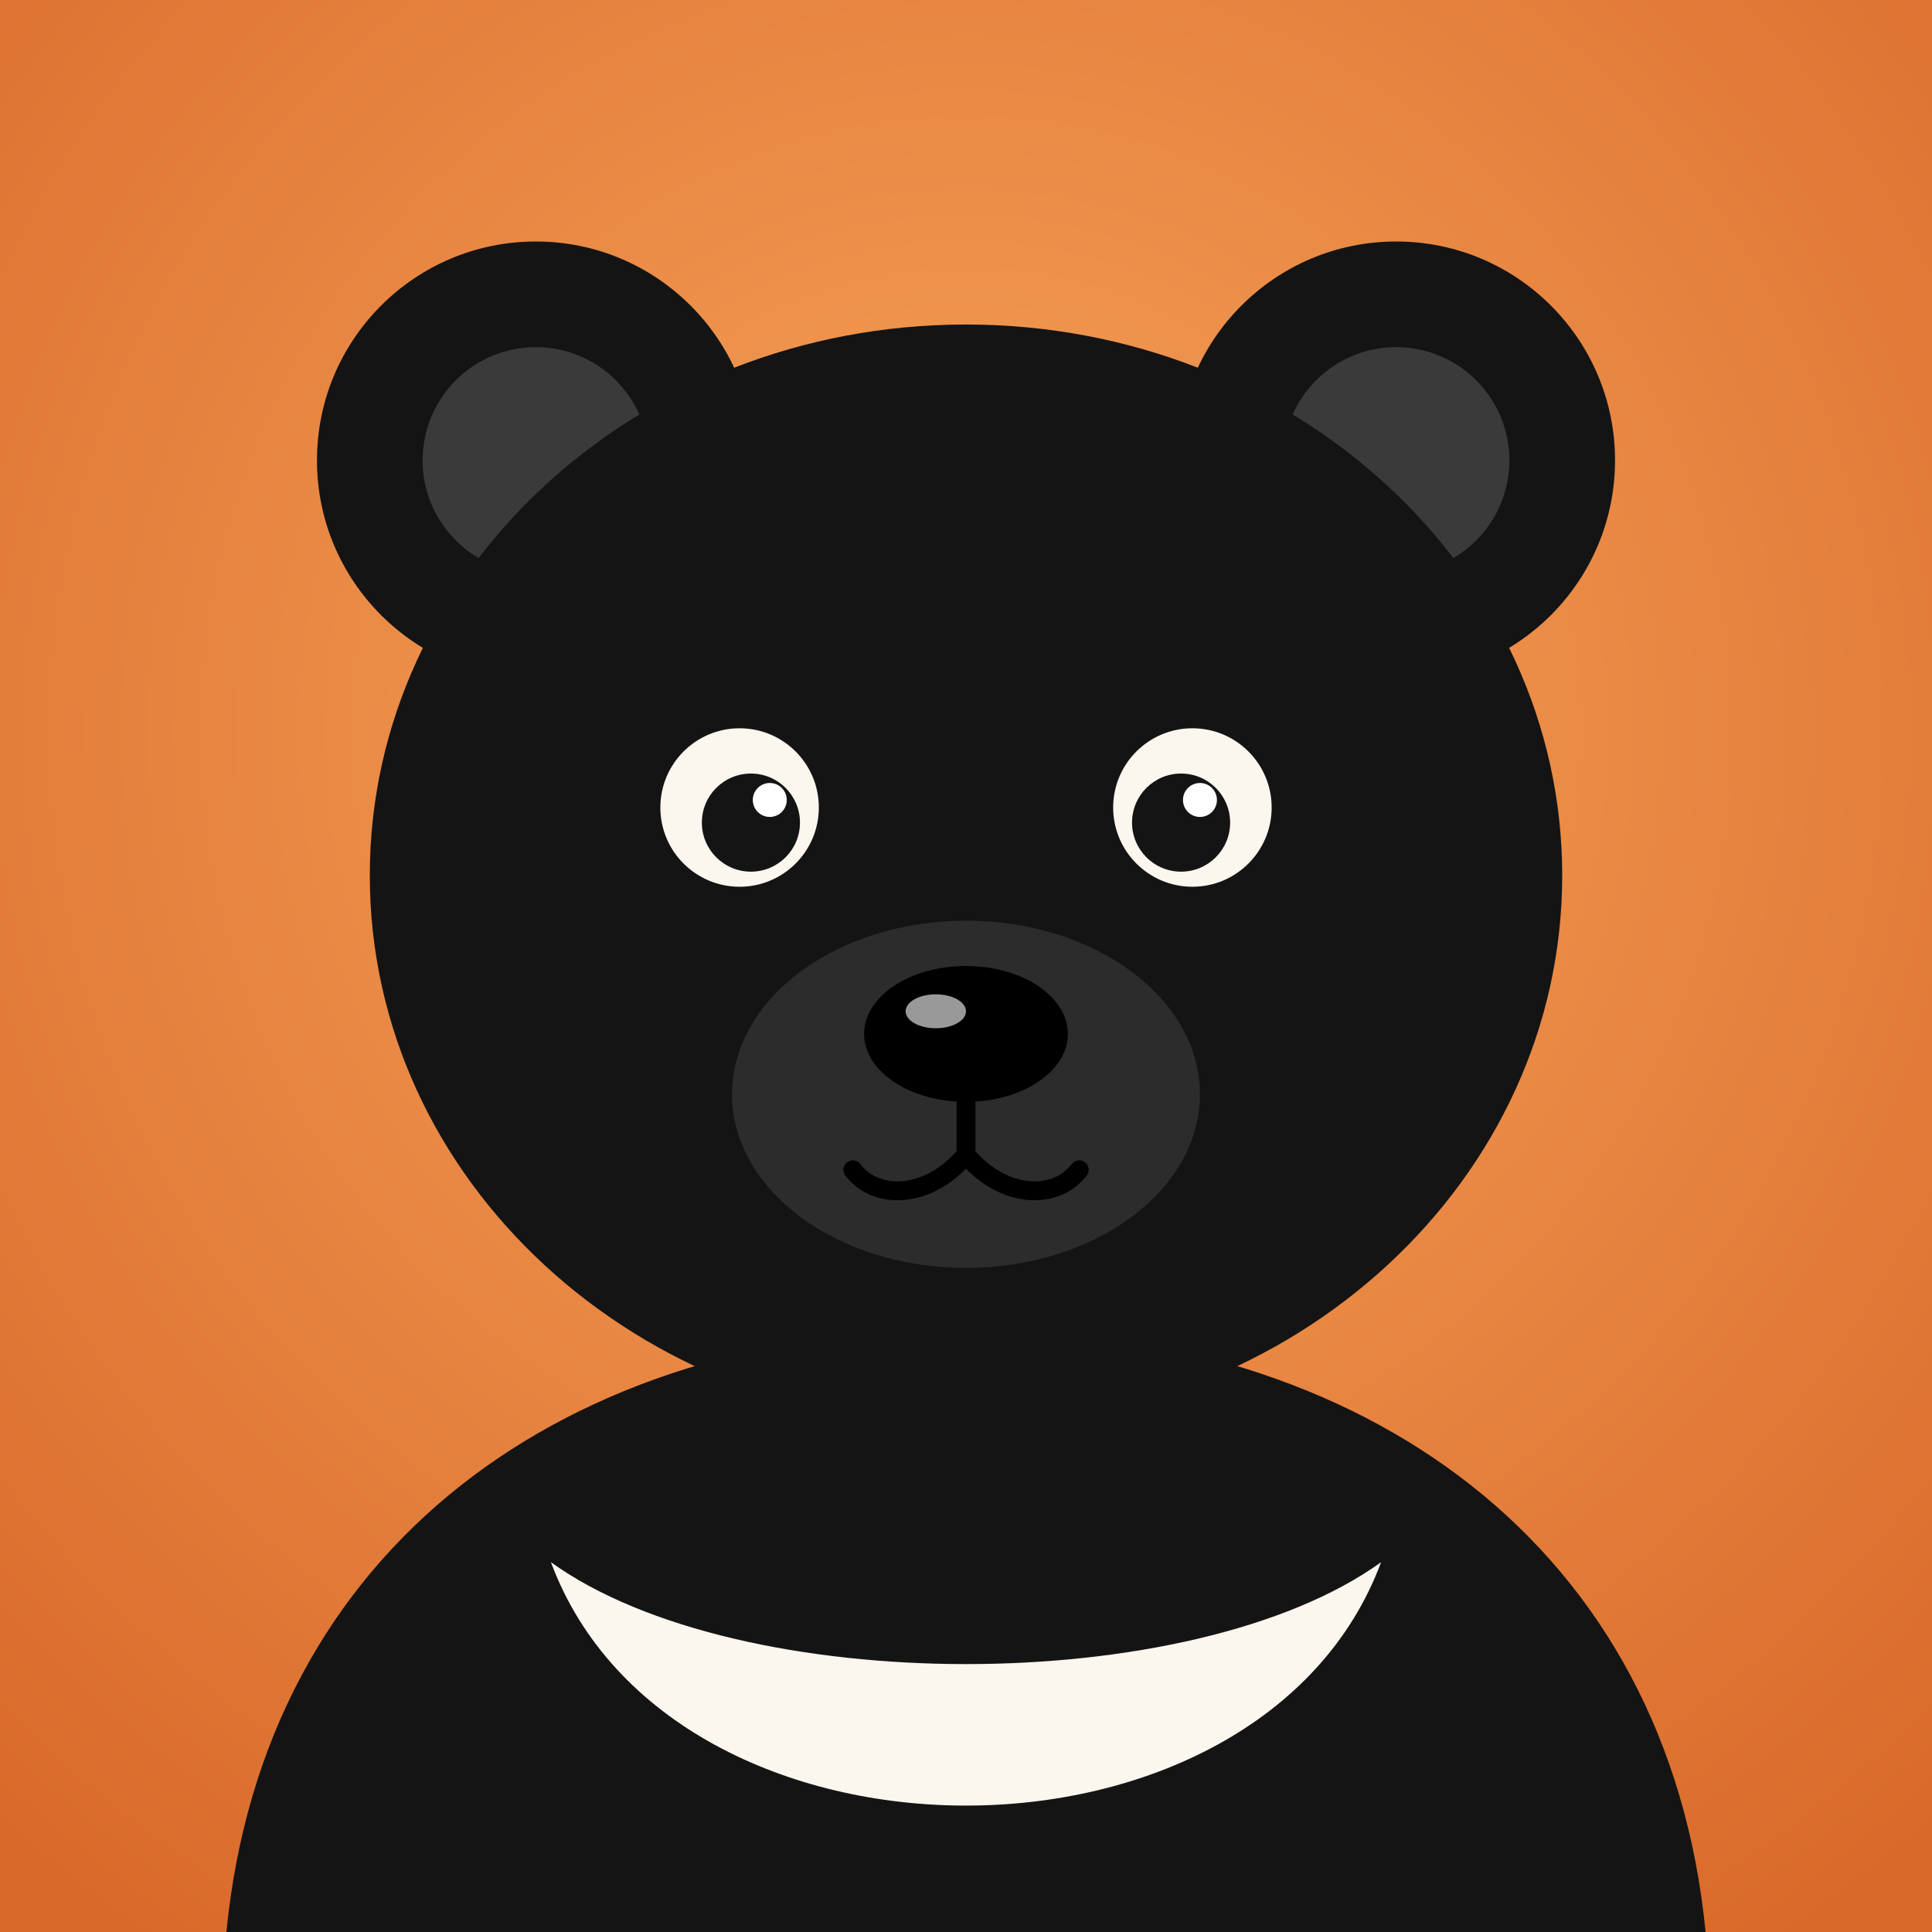
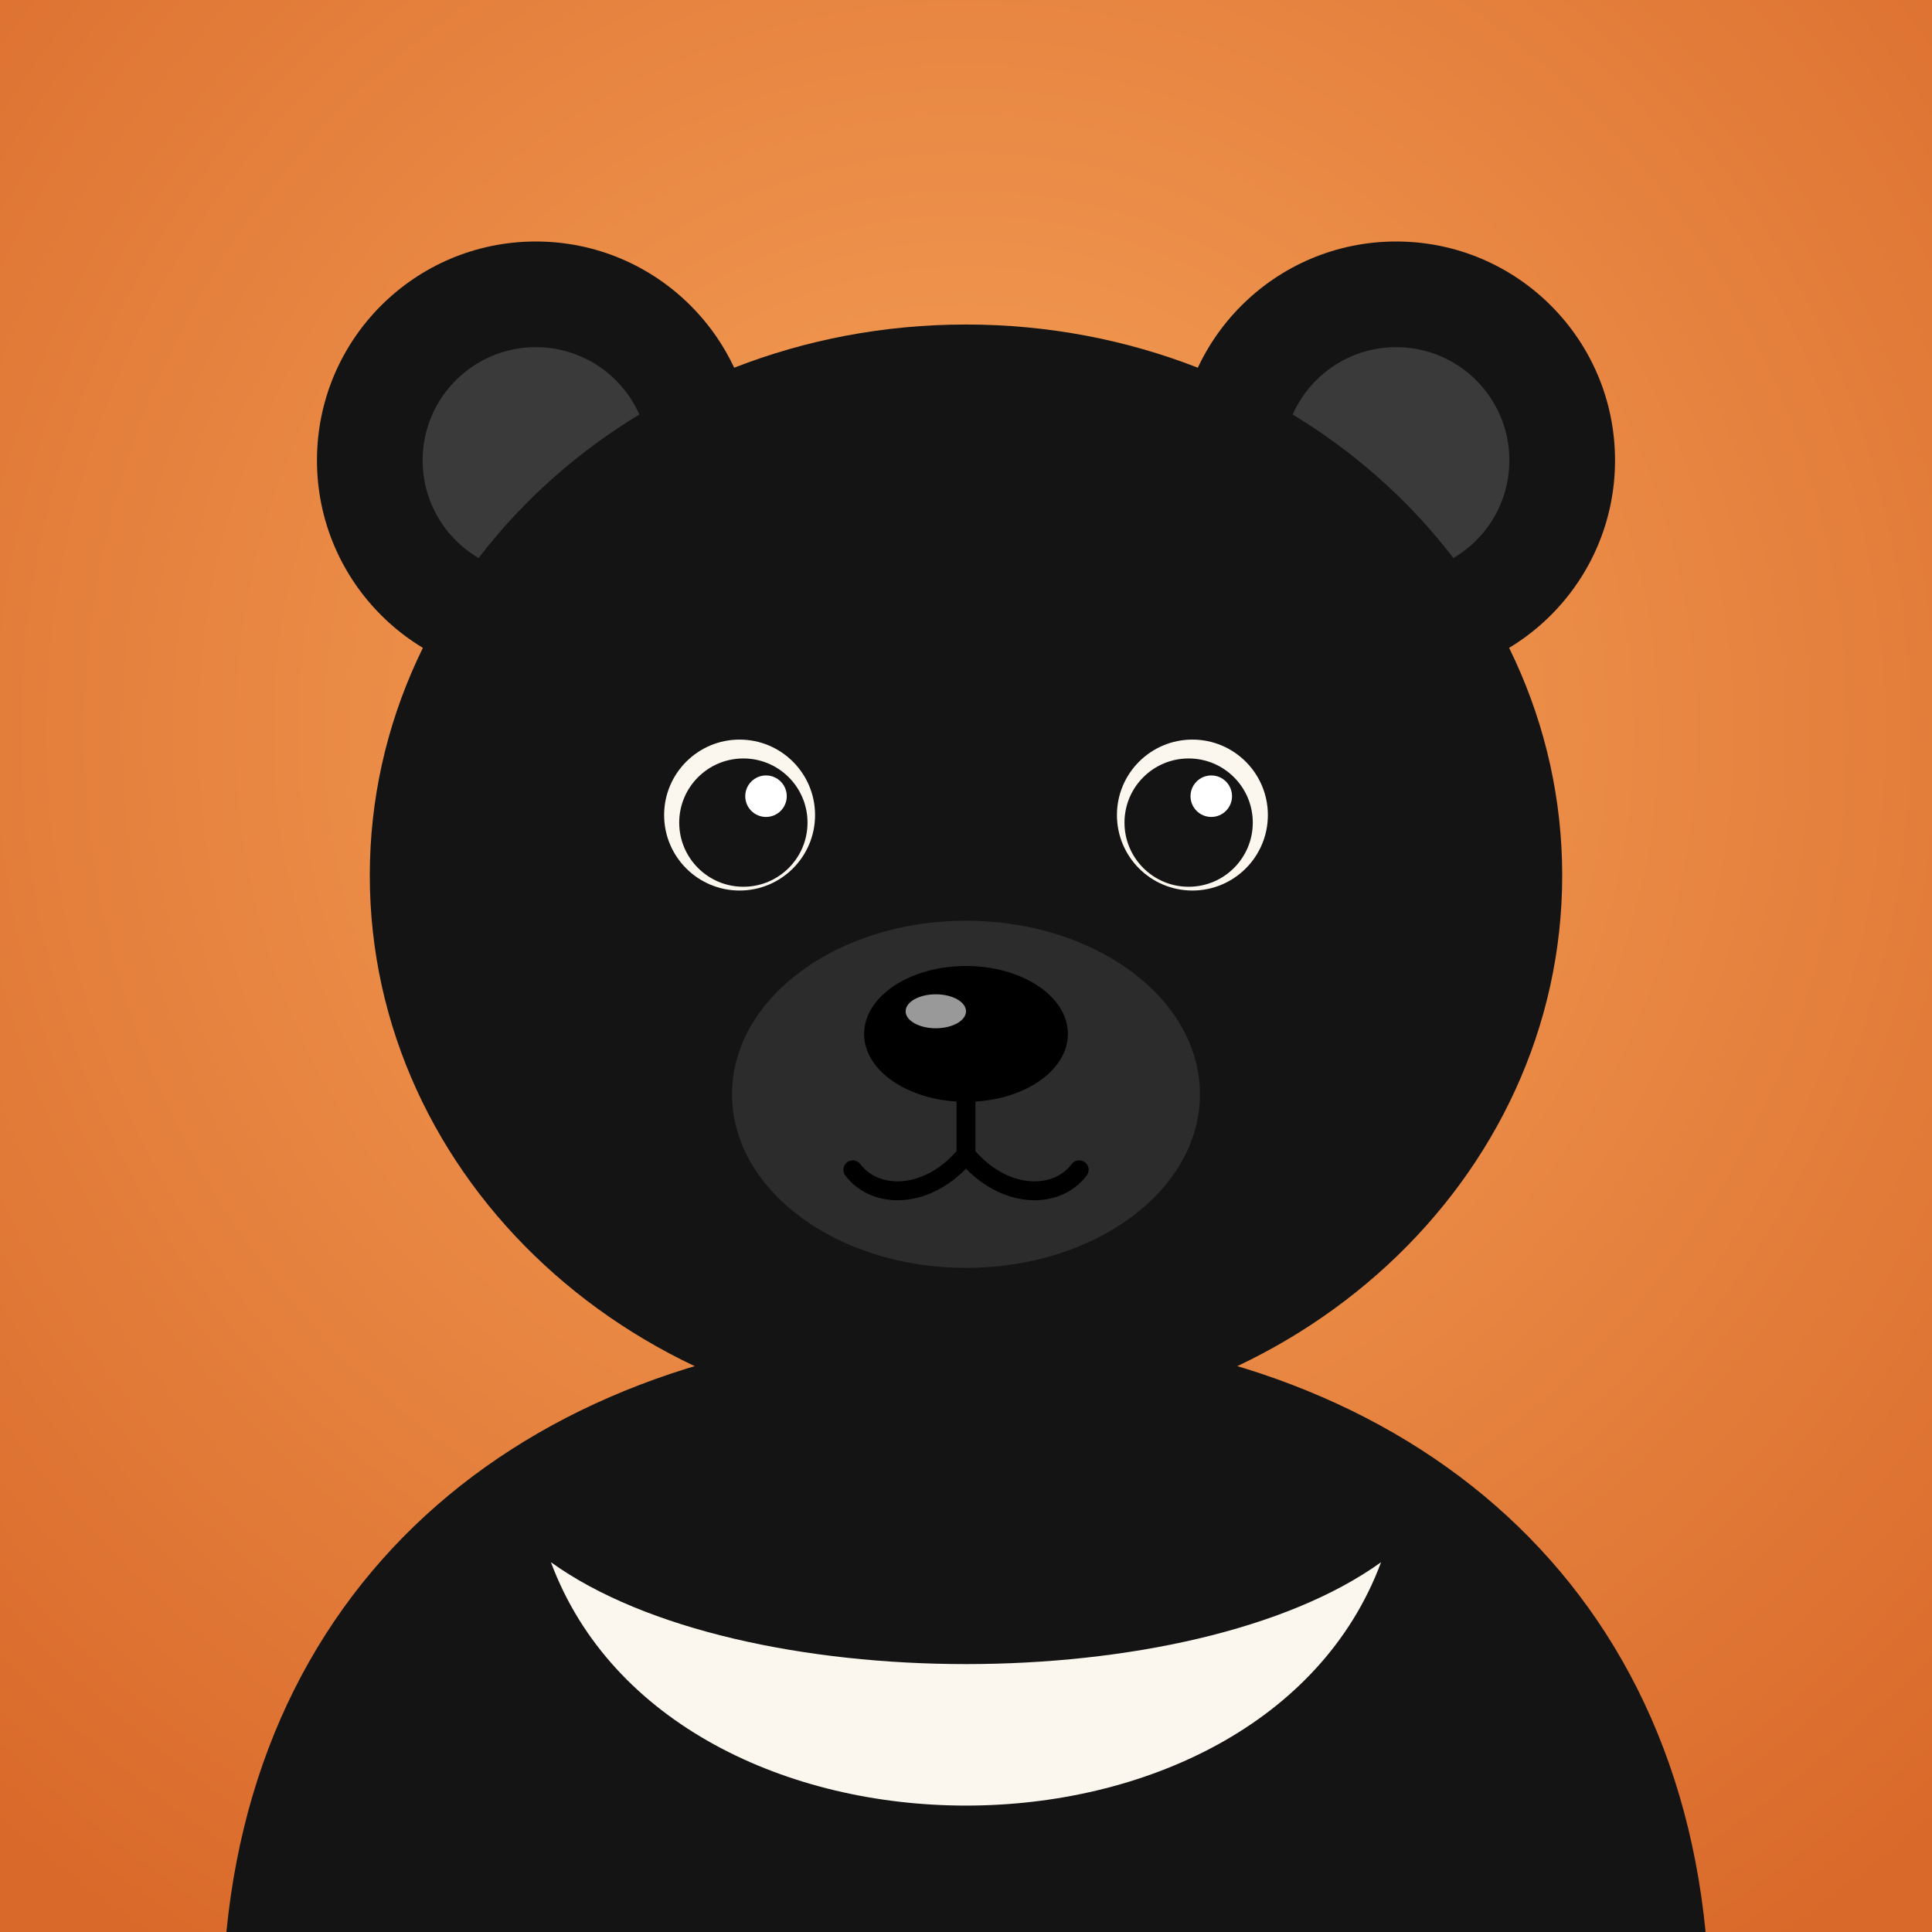
<svg xmlns="http://www.w3.org/2000/svg" viewBox="0 0 512 512">
  <defs>
    <radialGradient id="bg" cx="50%" cy="38%" r="75%">
      <stop offset="0" stop-color="#f6a35a" />
      <stop offset="1" stop-color="#d9692a" />
    </radialGradient>
  </defs>
  <rect width="512" height="512" fill="url(#bg)" />
  <path d="M60 512 C70 410 150 352 256 352 C362 352 442 410 452 512 Z" fill="#141414" />
  <path d="M146 414 C196 450 316 450 366 414 C334 500 178 500 146 414 Z" fill="#fbf6ee" />
  <circle cx="142" cy="122" r="58" fill="#141414" />
  <circle cx="370" cy="122" r="58" fill="#141414" />
  <circle cx="142" cy="122" r="30" fill="#3a3a3a" />
  <circle cx="370" cy="122" r="30" fill="#3a3a3a" />
  <ellipse cx="256" cy="232" rx="158" ry="146" fill="#141414" />
-   <circle cx="196" cy="214" r="21" fill="#fbf6ee" />
-   <circle cx="316" cy="214" r="21" fill="#fbf6ee" />
-   <circle cx="199" cy="218" r="13" fill="#141414" />
-   <circle cx="313" cy="218" r="13" fill="#141414" />
-   <circle cx="204" cy="212" r="4.5" fill="#fff" />
-   <circle cx="318" cy="212" r="4.5" fill="#fff" />
+   <circle cx="196" cy="216" r="20" fill="#fbf6ee" />
+   <circle cx="316" cy="216" r="20" fill="#fbf6ee" />
+   <circle cx="197" cy="218" r="17" fill="#141414" />
+   <circle cx="315" cy="218" r="17" fill="#141414" />
+   <circle cx="203" cy="211" r="5.5" fill="#fff" />
+   <circle cx="321" cy="211" r="5.5" fill="#fff" />
  <ellipse cx="256" cy="290" rx="62" ry="46" fill="#2c2c2c" />
  <ellipse cx="256" cy="274" rx="27" ry="18" fill="#000" />
  <ellipse cx="248" cy="268" rx="8" ry="4.5" fill="#fff" fill-opacity=".6" />
  <path d="M256 292 V306 M256 306 C246 318 232 318 226 310 M256 306 C266 318 280 318 286 310" stroke="#000" stroke-width="5" stroke-linecap="round" fill="none" />
</svg>
